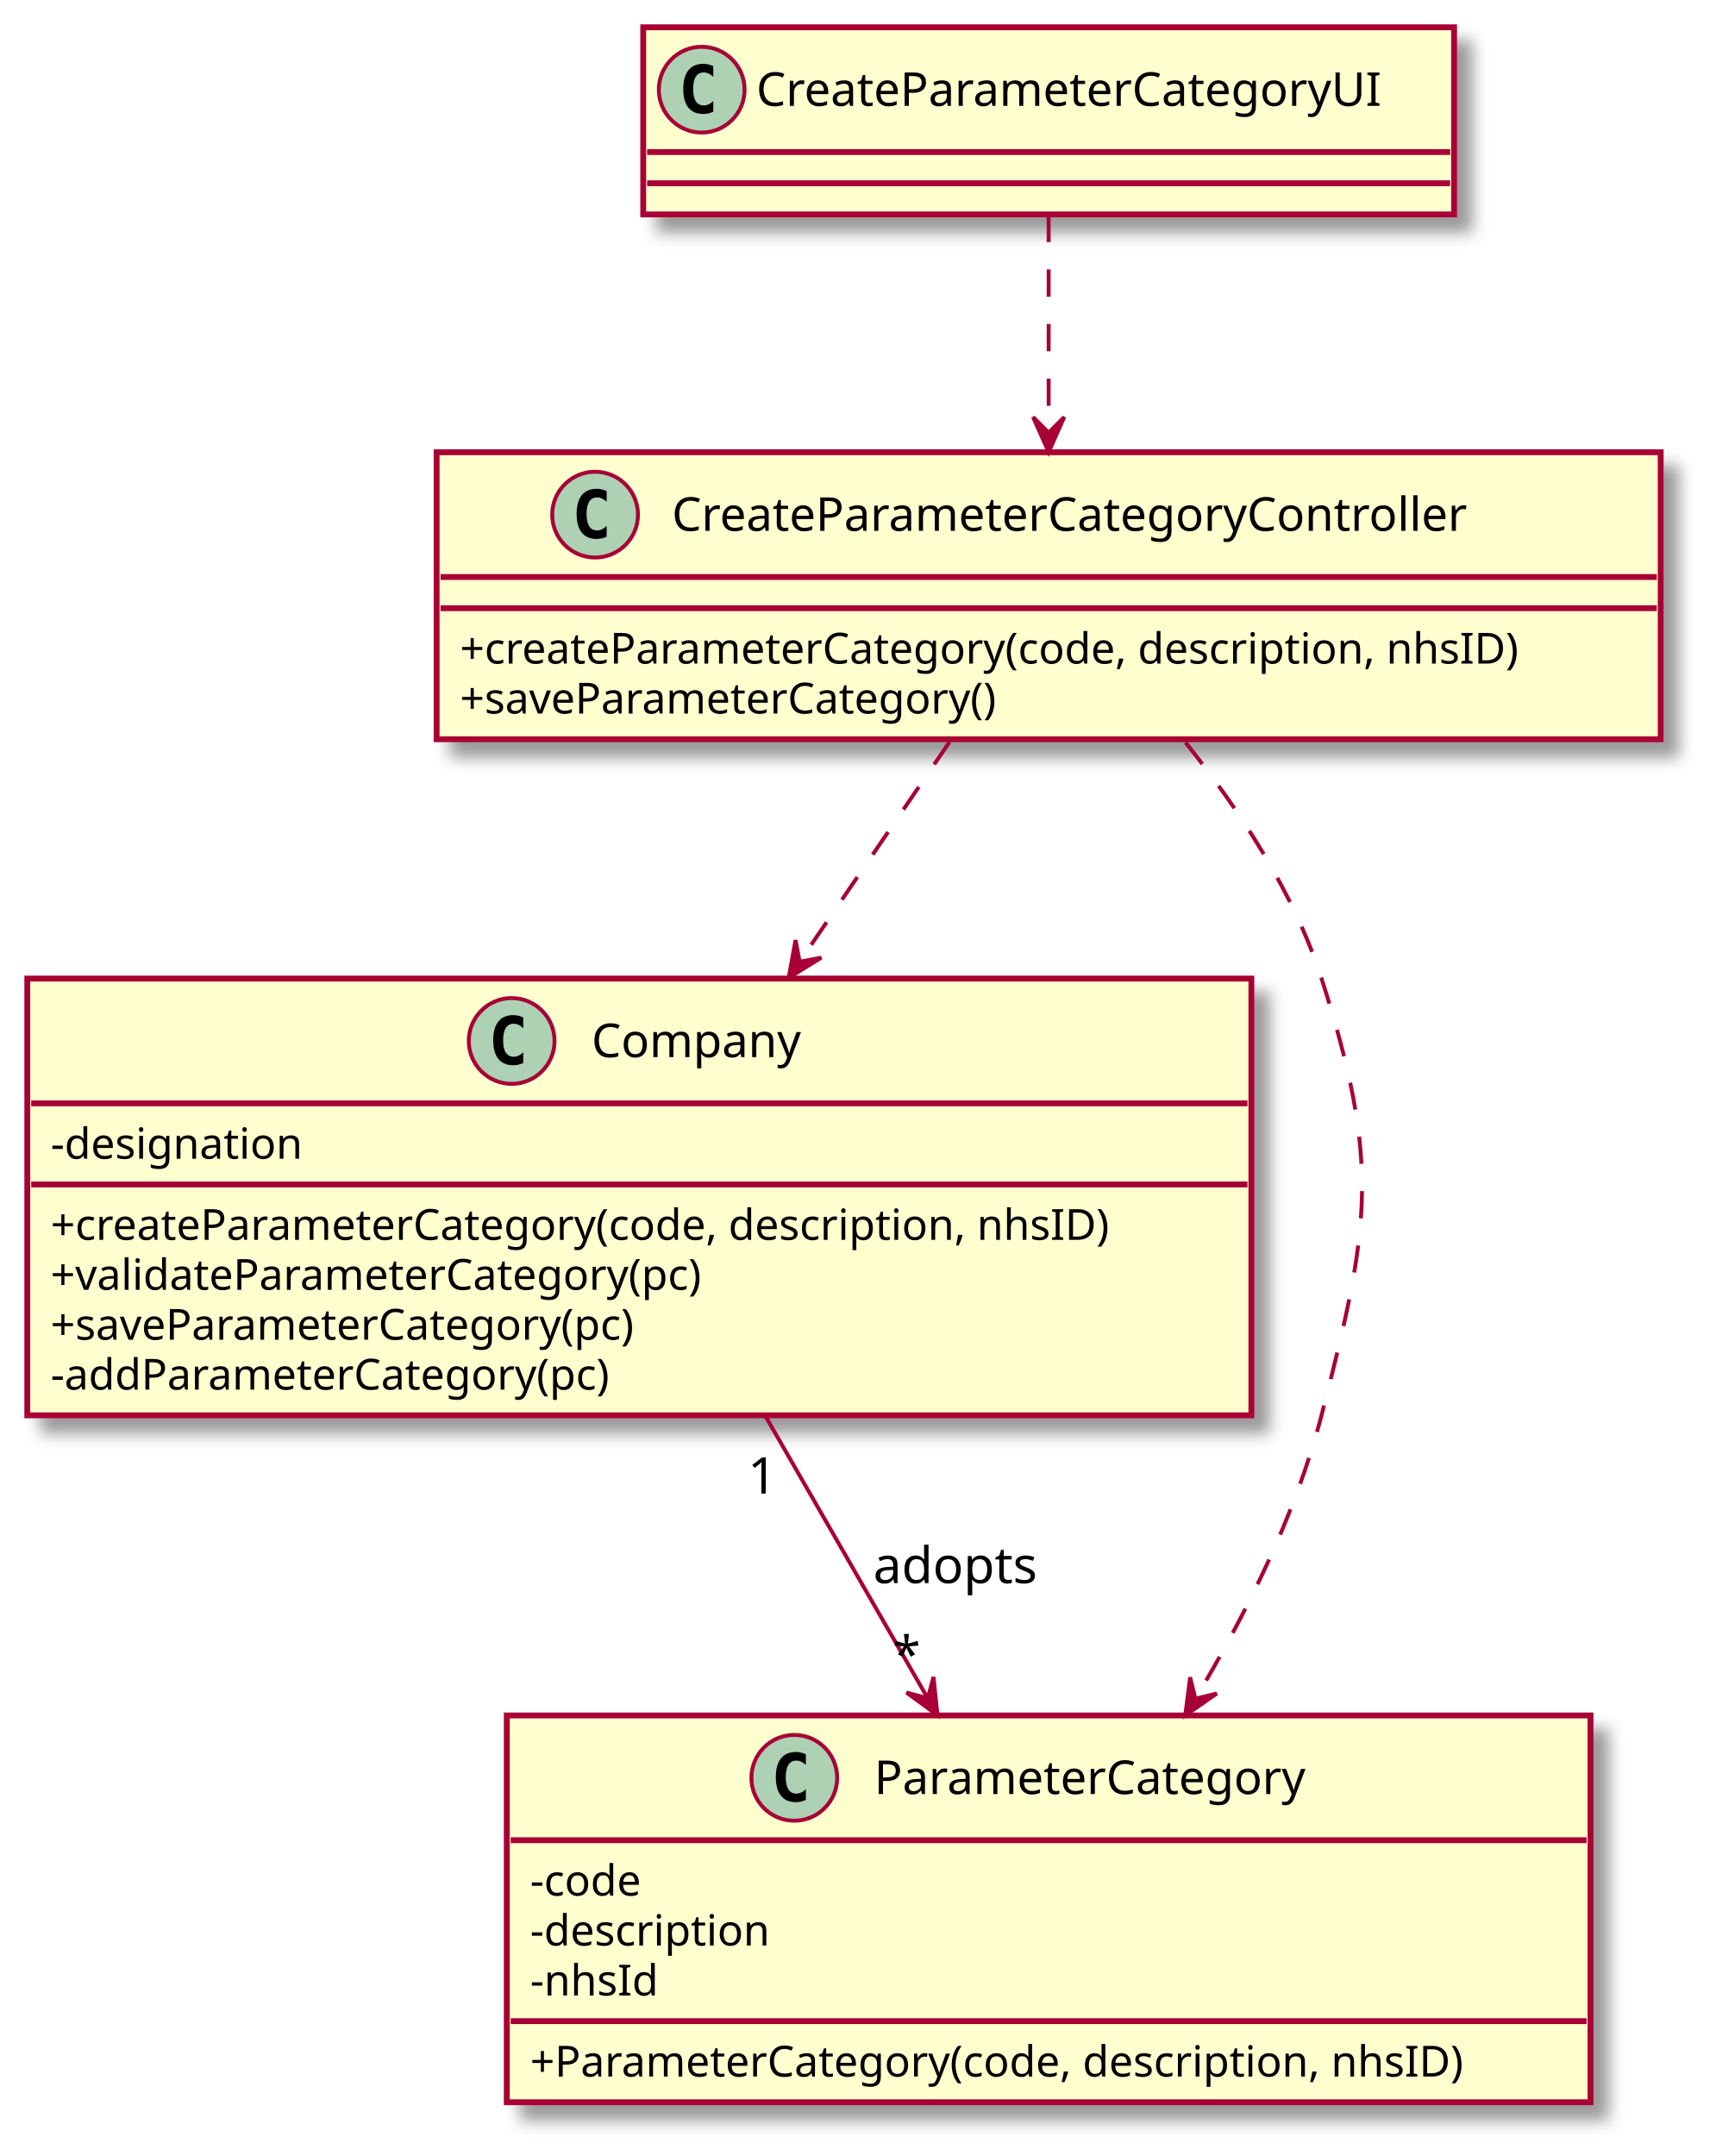
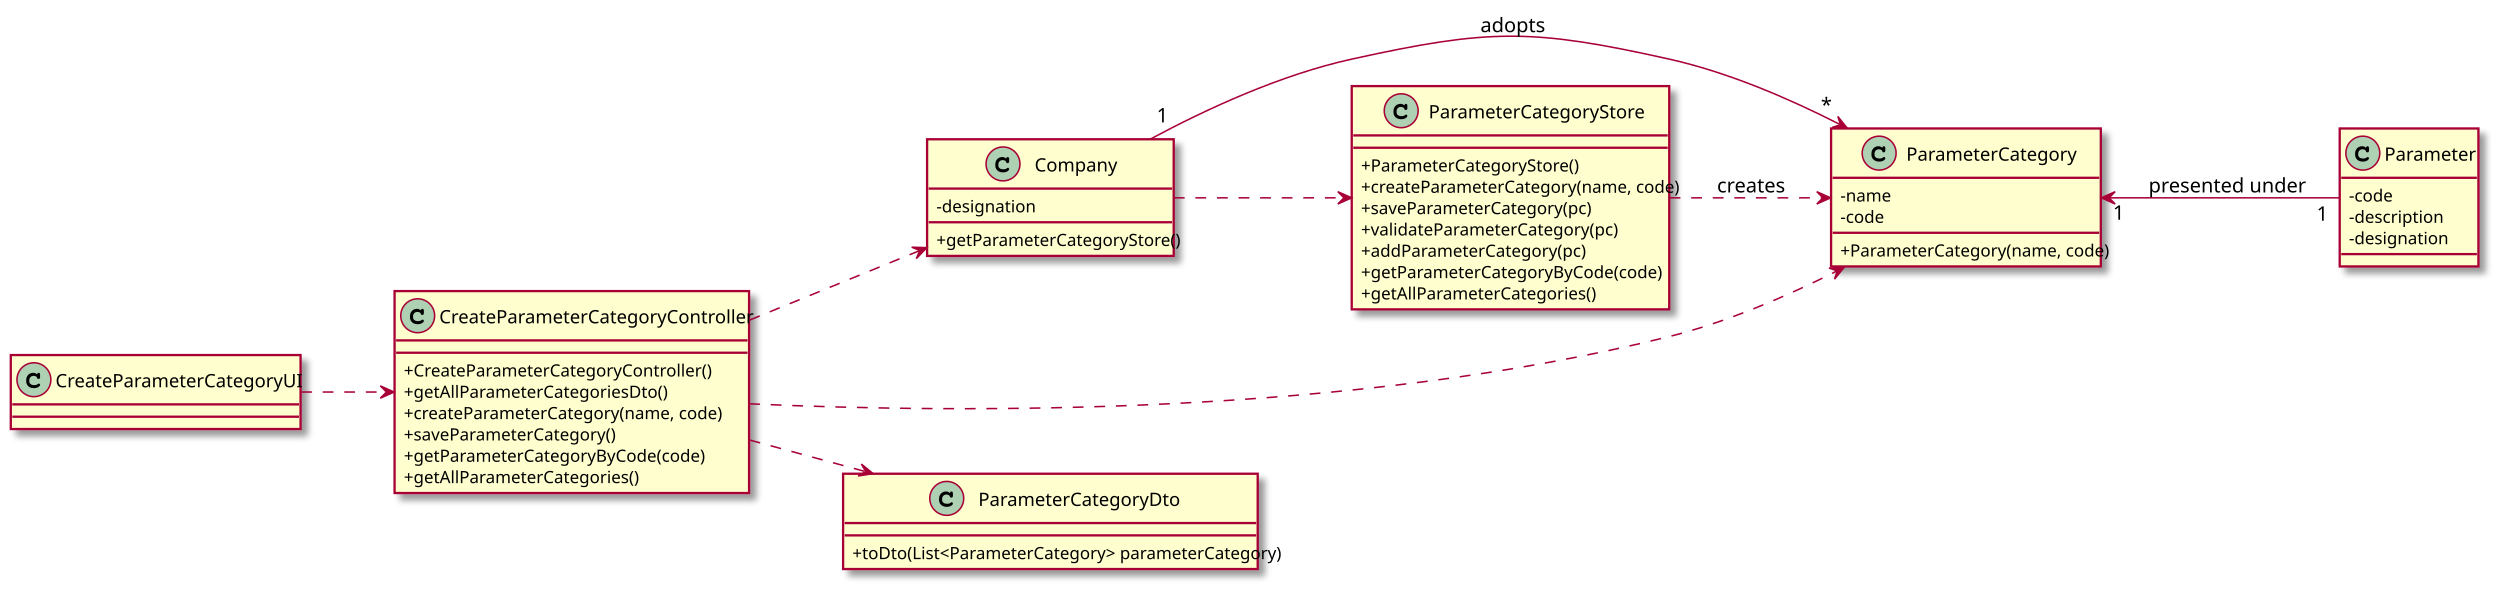
- <svg xmlns="http://www.w3.org/2000/svg" contentScriptType="application/ecmascript" contentStyleType="text/css" height="553px" preserveAspectRatio="none" style="width:440px;height:553px;" version="1.1" viewBox="0 0 440 553" width="440px" zoomAndPan="magnify">
+ <svg xmlns="http://www.w3.org/2000/svg" contentScriptType="application/ecmascript" contentStyleType="text/css" height="383px" preserveAspectRatio="none" style="width:1622px;height:383px;" version="1.1" viewBox="0 0 1622 383" width="1622px" zoomAndPan="magnify">
  <defs>
-     <filter height="300%" id="f1bj65hocax0h3" width="300%" x="-1" y="-1">
+     <filter height="300%" id="f99kcutdnsacb" width="300%" x="-1" y="-1">
      <feGaussianBlur result="blurOut" stdDeviation="2.0" />
      <feColorMatrix in="blurOut" result="blurOut2" type="matrix" values="0 0 0 0 0 0 0 0 0 0 0 0 0 0 0 0 0 0 .4 0" />
      <feOffset dx="4.0" dy="4.0" in="blurOut2" result="blurOut3" />
      <feBlend in="SourceGraphic" in2="blurOut3" mode="normal" />
    </filter>
  </defs>
  <g>
-     <rect codeLine="2" fill="#FEFECE" filter="url(#f1bj65hocax0h3)" height="112.023" id="COMP" style="stroke:#A80036;stroke-width:1.5;" width="314" x="7" y="251" />
-     <ellipse cx="131.25" cy="267" fill="#ADD1B2" rx="11" ry="11" style="stroke:#A80036;stroke-width:1.0;" />
-     <path d="M134.219,272.641 Q133.641,272.938 133,273.078 Q132.359,273.234 131.656,273.234 Q129.156,273.234 127.828,271.594 Q126.516,269.938 126.516,266.812 Q126.516,263.688 127.828,262.031 Q129.156,260.375 131.656,260.375 Q132.359,260.375 133,260.531 Q133.656,260.688 134.219,260.984 L134.219,263.703 Q133.594,263.125 133,262.859 Q132.406,262.578 131.781,262.578 Q130.438,262.578 129.75,263.656 Q129.062,264.719 129.062,266.812 Q129.062,268.906 129.75,269.984 Q130.438,271.047 131.781,271.047 Q132.406,271.047 133,270.781 Q133.594,270.5 134.219,269.922 L134.219,272.641 Z " fill="#000000" />
-     <text fill="#000000" font-family="sans-serif" font-size="12" lengthAdjust="spacingAndGlyphs" textLength="57" x="151.75" y="271.154">Company</text>
-     <line style="stroke:#A80036;stroke-width:1.5;" x1="8" x2="320" y1="283" y2="283" />
-     <text fill="#000000" font-family="sans-serif" font-size="11" lengthAdjust="spacingAndGlyphs" textLength="70" x="13" y="297.21">-designation</text>
-     <line style="stroke:#A80036;stroke-width:1.5;" x1="8" x2="320" y1="303.805" y2="303.805" />
-     <text fill="#000000" font-family="sans-serif" font-size="11" lengthAdjust="spacingAndGlyphs" textLength="302" x="13" y="318.015">+createParameterCategory(code, description, nhsID)</text>
-     <text fill="#000000" font-family="sans-serif" font-size="11" lengthAdjust="spacingAndGlyphs" textLength="185" x="13" y="330.82">+validateParameterCategory(pc)</text>
-     <text fill="#000000" font-family="sans-serif" font-size="11" lengthAdjust="spacingAndGlyphs" textLength="168" x="13" y="343.625">+saveParameterCategory(pc)</text>
-     <text fill="#000000" font-family="sans-serif" font-size="11" lengthAdjust="spacingAndGlyphs" textLength="157" x="13" y="356.429">-addParameterCategory(pc)</text>
-     <rect codeLine="22" fill="#FEFECE" filter="url(#f1bj65hocax0h3)" height="99.219" id="PC" style="stroke:#A80036;stroke-width:1.5;" width="278" x="130" y="440" />
-     <ellipse cx="203.75" cy="456" fill="#ADD1B2" rx="11" ry="11" style="stroke:#A80036;stroke-width:1.0;" />
-     <path d="M206.719,461.641 Q206.141,461.938 205.5,462.078 Q204.859,462.234 204.156,462.234 Q201.656,462.234 200.328,460.594 Q199.016,458.938 199.016,455.812 Q199.016,452.688 200.328,451.031 Q201.656,449.375 204.156,449.375 Q204.859,449.375 205.5,449.531 Q206.156,449.688 206.719,449.984 L206.719,452.703 Q206.094,452.125 205.5,451.859 Q204.906,451.578 204.281,451.578 Q202.938,451.578 202.25,452.656 Q201.562,453.719 201.562,455.812 Q201.562,457.906 202.25,458.984 Q202.938,460.047 204.281,460.047 Q204.906,460.047 205.5,459.781 Q206.094,459.5 206.719,458.922 L206.719,461.641 Z " fill="#000000" />
-     <text fill="#000000" font-family="sans-serif" font-size="12" lengthAdjust="spacingAndGlyphs" textLength="122" x="224.25" y="460.154">ParameterCategory</text>
-     <line style="stroke:#A80036;stroke-width:1.5;" x1="131" x2="407" y1="472" y2="472" />
-     <text fill="#000000" font-family="sans-serif" font-size="11" lengthAdjust="spacingAndGlyphs" textLength="31" x="136" y="486.21">-code</text>
-     <text fill="#000000" font-family="sans-serif" font-size="11" lengthAdjust="spacingAndGlyphs" textLength="67" x="136" y="499.015">-description</text>
-     <text fill="#000000" font-family="sans-serif" font-size="11" lengthAdjust="spacingAndGlyphs" textLength="35" x="136" y="511.82">-nhsId</text>
-     <line style="stroke:#A80036;stroke-width:1.5;" x1="131" x2="407" y1="518.414" y2="518.414" />
-     <text fill="#000000" font-family="sans-serif" font-size="11" lengthAdjust="spacingAndGlyphs" textLength="266" x="136" y="532.625">+ParameterCategory(code, description, nhsID)</text>
-     <rect codeLine="23" fill="#FEFECE" filter="url(#f1bj65hocax0h3)" height="73.609" id="CPCC" style="stroke:#A80036;stroke-width:1.5;" width="314" x="112" y="116" />
-     <ellipse cx="152.65" cy="132" fill="#ADD1B2" rx="11" ry="11" style="stroke:#A80036;stroke-width:1.0;" />
-     <path d="M155.619,137.641 Q155.041,137.938 154.4,138.078 Q153.759,138.234 153.056,138.234 Q150.556,138.234 149.228,136.594 Q147.916,134.938 147.916,131.812 Q147.916,128.688 149.228,127.031 Q150.556,125.375 153.056,125.375 Q153.759,125.375 154.4,125.531 Q155.056,125.688 155.619,125.984 L155.619,128.703 Q154.994,128.125 154.4,127.859 Q153.806,127.578 153.181,127.578 Q151.838,127.578 151.15,128.656 Q150.463,129.719 150.463,131.812 Q150.463,133.906 151.15,134.984 Q151.838,136.047 153.181,136.047 Q153.806,136.047 154.4,135.781 Q154.994,135.5 155.619,134.922 L155.619,137.641 Z " fill="#000000" />
-     <text fill="#000000" font-family="sans-serif" font-size="12" lengthAdjust="spacingAndGlyphs" textLength="225" x="172.35" y="136.154">CreateParameterCategoryController</text>
-     <line style="stroke:#A80036;stroke-width:1.5;" x1="113" x2="425" y1="148" y2="148" />
-     <line style="stroke:#A80036;stroke-width:1.5;" x1="113" x2="425" y1="156" y2="156" />
-     <text fill="#000000" font-family="sans-serif" font-size="11" lengthAdjust="spacingAndGlyphs" textLength="302" x="118" y="170.21">+createParameterCategory(code, description, nhsID)</text>
-     <text fill="#000000" font-family="sans-serif" font-size="11" lengthAdjust="spacingAndGlyphs" textLength="155" x="118" y="183.015">+saveParameterCategory()</text>
-     <rect codeLine="21" fill="#FEFECE" filter="url(#f1bj65hocax0h3)" height="48" id="CPCUI" style="stroke:#A80036;stroke-width:1.5;" width="208" x="165" y="7" />
-     <ellipse cx="180" cy="23" fill="#ADD1B2" rx="11" ry="11" style="stroke:#A80036;stroke-width:1.0;" />
-     <path d="M182.969,28.641 Q182.391,28.938 181.75,29.078 Q181.109,29.234 180.406,29.234 Q177.906,29.234 176.578,27.594 Q175.266,25.938 175.266,22.812 Q175.266,19.688 176.578,18.031 Q177.906,16.375 180.406,16.375 Q181.109,16.375 181.75,16.531 Q182.406,16.688 182.969,16.984 L182.969,19.703 Q182.344,19.125 181.75,18.859 Q181.156,18.578 180.531,18.578 Q179.188,18.578 178.5,19.656 Q177.812,20.719 177.812,22.812 Q177.812,24.906 178.5,25.984 Q179.188,27.047 180.531,27.047 Q181.156,27.047 181.75,26.781 Q182.344,26.5 182.969,25.922 L182.969,28.641 Z " fill="#000000" />
-     <text fill="#000000" font-family="sans-serif" font-size="12" lengthAdjust="spacingAndGlyphs" textLength="176" x="194" y="27.154">CreateParameterCategoryUI</text>
-     <line style="stroke:#A80036;stroke-width:1.5;" x1="166" x2="372" y1="39" y2="39" />
-     <line style="stroke:#A80036;stroke-width:1.5;" x1="166" x2="372" y1="47" y2="47" />
-     <path codeLine="24" d="M269,55.103 C269,70.972 269,92.177 269,110.793 " fill="none" id="CPCUI-to-CPCC" style="stroke:#A80036;stroke-width:1.0;stroke-dasharray:7.0,7.0;" />
-     <polygon fill="#A80036" points="269,115.969,273,106.969,269,110.969,265,106.969,269,115.969" style="stroke:#A80036;stroke-width:1.0;" />
-     <path codeLine="25" d="M304.115,190.433 C317.816,207.539 331.917,228.899 339,251 C354.191,298.403 351.446,314.803 339,363 C332.467,388.298 319.673,413.939 306.79,435.46 " fill="none" id="CPCC-to-PC" style="stroke:#A80036;stroke-width:1.0;stroke-dasharray:7.0,7.0;" />
-     <polygon fill="#A80036" points="304.042,439.988,312.131,434.37,306.636,435.714,305.292,430.219,304.042,439.988" style="stroke:#A80036;stroke-width:1.0;" />
-     <path codeLine="26" d="M243.582,190.279 C232.071,207.162 218.169,227.553 205.225,246.536 " fill="none" id="CPCC-to-COMP" style="stroke:#A80036;stroke-width:1.0;stroke-dasharray:7.0,7.0;" />
-     <polygon fill="#A80036" points="202.307,250.817,210.682,245.634,205.123,246.686,204.072,241.127,202.307,250.817" style="stroke:#A80036;stroke-width:1.0;" />
-     <path codeLine="27" d="M196.36,363.245 C209.579,386.221 224.806,412.686 237.893,435.433 " fill="none" id="COMP-to-PC" style="stroke:#A80036;stroke-width:1.0;" />
-     <polygon fill="#A80036" points="240.481,439.93,239.459,430.135,237.987,435.597,232.525,434.124,240.481,439.93" style="stroke:#A80036;stroke-width:1.0;" />
-     <text fill="#000000" font-family="sans-serif" font-size="13" lengthAdjust="spacingAndGlyphs" textLength="44" x="224" y="406.067">adopts</text>
-     <text fill="#000000" font-family="sans-serif" font-size="13" lengthAdjust="spacingAndGlyphs" textLength="8" x="191.817" y="383.088">1</text>
-     <text fill="#000000" font-family="sans-serif" font-size="13" lengthAdjust="spacingAndGlyphs" textLength="7" x="228.978" y="428.966">*</text>
+     <rect codeLine="4" fill="#FEFECE" filter="url(#f99kcutdnsacb)" height="75.672" id="COMP" style="stroke:#A80036;stroke-width:1.5;" width="160" x="601.5" y="90.356" />
+     <ellipse cx="650.75" cy="106.356" fill="#ADD1B2" rx="11" ry="11" style="stroke:#A80036;stroke-width:1.0;" />
+     <path d="M652.75,102.856 Q652.953,102.356 653.188,102.106 Q653.422,101.856 653.688,101.856 Q654.156,101.856 654.453,102.138 Q654.75,102.419 654.75,103.075 L654.75,104.638 Q654.75,105.294 654.469,105.575 Q654.188,105.856 653.75,105.856 Q653.359,105.856 653.109,105.685 Q652.859,105.513 652.75,105.06 Q652.703,104.747 652.531,104.575 Q652.219,104.247 651.656,104.06 Q651.094,103.856 650.531,103.856 Q649.828,103.856 649.234,104.138 Q648.656,104.419 648.203,105.044 Q647.75,105.669 647.75,106.528 L647.75,107.45 Q647.75,108.481 648.594,109.169 Q649.438,109.856 650.938,109.856 Q651.828,109.856 652.453,109.653 Q652.812,109.544 653.219,109.185 Q653.484,108.981 653.625,108.919 Q653.766,108.856 653.938,108.856 Q654.266,108.856 654.5,109.122 Q654.75,109.372 654.75,109.731 Q654.75,110.075 654.406,110.481 Q653.906,111.075 653.109,111.403 Q652.062,111.856 650.781,111.856 Q649.281,111.856 648.078,111.263 Q647.109,110.794 646.422,109.778 Q645.75,108.763 645.75,107.56 L645.75,106.466 Q645.75,105.216 646.344,104.122 Q646.953,103.028 648,102.45 Q649.062,101.856 650.25,101.856 Q650.969,101.856 651.594,102.106 Q652.219,102.356 652.75,102.856 Z " fill="#000000" />
+     <text fill="#000000" font-family="sans-serif" font-size="12" lengthAdjust="spacing" textLength="53" x="671.25" y="111.267">Company</text>
+     <line style="stroke:#A80036;stroke-width:1.5;" x1="602.5" x2="760.5" y1="122.356" y2="122.356" />
+     <text fill="#000000" font-family="sans-serif" font-size="11" lengthAdjust="spacing" textLength="59" x="607.5" y="137.775">-designation</text>
+     <line style="stroke:#A80036;stroke-width:1.5;" x1="602.5" x2="760.5" y1="144.192" y2="144.192" />
+     <text fill="#000000" font-family="sans-serif" font-size="11" lengthAdjust="spacing" textLength="148" x="607.5" y="159.611">+getParameterCategoryStore()</text>
+     <rect codeLine="45" fill="#FEFECE" filter="url(#f99kcutdnsacb)" height="89.508" id="PC" style="stroke:#A80036;stroke-width:1.5;" width="175" x="1188" y="83.356" />
+     <ellipse cx="1219.2" cy="99.356" fill="#ADD1B2" rx="11" ry="11" style="stroke:#A80036;stroke-width:1.0;" />
+     <path d="M1221.2,95.856 Q1221.403,95.356 1221.638,95.106 Q1221.872,94.856 1222.138,94.856 Q1222.606,94.856 1222.903,95.138 Q1223.2,95.419 1223.2,96.075 L1223.2,97.638 Q1223.2,98.294 1222.919,98.575 Q1222.638,98.856 1222.2,98.856 Q1221.809,98.856 1221.559,98.685 Q1221.309,98.513 1221.2,98.06 Q1221.153,97.747 1220.981,97.575 Q1220.669,97.247 1220.106,97.06 Q1219.544,96.856 1218.981,96.856 Q1218.278,96.856 1217.684,97.138 Q1217.106,97.419 1216.653,98.044 Q1216.2,98.669 1216.2,99.528 L1216.2,100.45 Q1216.2,101.481 1217.044,102.169 Q1217.888,102.856 1219.388,102.856 Q1220.278,102.856 1220.903,102.653 Q1221.263,102.544 1221.669,102.185 Q1221.934,101.981 1222.075,101.919 Q1222.216,101.856 1222.388,101.856 Q1222.716,101.856 1222.95,102.122 Q1223.2,102.372 1223.2,102.731 Q1223.2,103.075 1222.856,103.481 Q1222.356,104.075 1221.559,104.403 Q1220.513,104.856 1219.231,104.856 Q1217.731,104.856 1216.528,104.263 Q1215.559,103.794 1214.872,102.778 Q1214.2,101.763 1214.2,100.56 L1214.2,99.466 Q1214.2,98.216 1214.794,97.122 Q1215.403,96.028 1216.45,95.45 Q1217.513,94.856 1218.7,94.856 Q1219.419,94.856 1220.044,95.106 Q1220.669,95.356 1221.2,95.856 Z " fill="#000000" />
+     <text fill="#000000" font-family="sans-serif" font-size="12" lengthAdjust="spacing" textLength="107" x="1236.8" y="104.267">ParameterCategory</text>
+     <line style="stroke:#A80036;stroke-width:1.5;" x1="1189" x2="1362" y1="115.356" y2="115.356" />
+     <text fill="#000000" font-family="sans-serif" font-size="11" lengthAdjust="spacing" textLength="30" x="1194" y="130.775">-name</text>
+     <text fill="#000000" font-family="sans-serif" font-size="11" lengthAdjust="spacing" textLength="28" x="1194" y="144.611">-code</text>
+     <line style="stroke:#A80036;stroke-width:1.5;" x1="1189" x2="1362" y1="151.028" y2="151.028" />
+     <text fill="#000000" font-family="sans-serif" font-size="11" lengthAdjust="spacing" textLength="163" x="1194" y="166.447">+ParameterCategory(name, code)</text>
+     <rect codeLine="15" fill="#FEFECE" filter="url(#f99kcutdnsacb)" height="89.508" id="P" style="stroke:#A80036;stroke-width:1.5;" width="90" x="1518" y="83.356" />
+     <ellipse cx="1533" cy="99.356" fill="#ADD1B2" rx="11" ry="11" style="stroke:#A80036;stroke-width:1.0;" />
+     <path d="M1535,95.856 Q1535.203,95.356 1535.438,95.106 Q1535.672,94.856 1535.938,94.856 Q1536.406,94.856 1536.703,95.138 Q1537,95.419 1537,96.075 L1537,97.638 Q1537,98.294 1536.719,98.575 Q1536.438,98.856 1536,98.856 Q1535.609,98.856 1535.359,98.685 Q1535.109,98.513 1535,98.06 Q1534.953,97.747 1534.781,97.575 Q1534.469,97.247 1533.906,97.06 Q1533.344,96.856 1532.781,96.856 Q1532.078,96.856 1531.484,97.138 Q1530.906,97.419 1530.453,98.044 Q1530,98.669 1530,99.528 L1530,100.45 Q1530,101.481 1530.844,102.169 Q1531.688,102.856 1533.188,102.856 Q1534.078,102.856 1534.703,102.653 Q1535.062,102.544 1535.469,102.185 Q1535.734,101.981 1535.875,101.919 Q1536.016,101.856 1536.188,101.856 Q1536.516,101.856 1536.75,102.122 Q1537,102.372 1537,102.731 Q1537,103.075 1536.656,103.481 Q1536.156,104.075 1535.359,104.403 Q1534.312,104.856 1533.031,104.856 Q1531.531,104.856 1530.328,104.263 Q1529.359,103.794 1528.672,102.778 Q1528,101.763 1528,100.56 L1528,99.466 Q1528,98.216 1528.594,97.122 Q1529.203,96.028 1530.25,95.45 Q1531.312,94.856 1532.5,94.856 Q1533.219,94.856 1533.844,95.106 Q1534.469,95.356 1535,95.856 Z " fill="#000000" />
+     <text fill="#000000" font-family="sans-serif" font-size="12" lengthAdjust="spacing" textLength="58" x="1547" y="104.267">Parameter</text>
+     <line style="stroke:#A80036;stroke-width:1.5;" x1="1519" x2="1607" y1="115.356" y2="115.356" />
+     <text fill="#000000" font-family="sans-serif" font-size="11" lengthAdjust="spacing" textLength="28" x="1524" y="130.775">-code</text>
+     <text fill="#000000" font-family="sans-serif" font-size="11" lengthAdjust="spacing" textLength="57" x="1524" y="144.611">-description</text>
+     <text fill="#000000" font-family="sans-serif" font-size="11" lengthAdjust="spacing" textLength="59" x="1524" y="158.447">-designation</text>
+     <line style="stroke:#A80036;stroke-width:1.5;" x1="1519" x2="1607" y1="164.864" y2="164.864" />
+     <rect codeLine="21" fill="#FEFECE" filter="url(#f99kcutdnsacb)" height="61.836" id="pcDto" style="stroke:#A80036;stroke-width:1.5;" width="269" x="547" y="307.356" />
+     <ellipse cx="614.25" cy="323.356" fill="#ADD1B2" rx="11" ry="11" style="stroke:#A80036;stroke-width:1.0;" />
+     <path d="M616.25,319.856 Q616.453,319.356 616.688,319.106 Q616.922,318.856 617.188,318.856 Q617.656,318.856 617.953,319.138 Q618.25,319.419 618.25,320.075 L618.25,321.638 Q618.25,322.294 617.969,322.575 Q617.688,322.856 617.25,322.856 Q616.859,322.856 616.609,322.685 Q616.359,322.513 616.25,322.06 Q616.203,321.747 616.031,321.575 Q615.719,321.247 615.156,321.06 Q614.594,320.856 614.031,320.856 Q613.328,320.856 612.734,321.138 Q612.156,321.419 611.703,322.044 Q611.25,322.669 611.25,323.528 L611.25,324.45 Q611.25,325.481 612.094,326.169 Q612.938,326.856 614.438,326.856 Q615.328,326.856 615.953,326.653 Q616.312,326.544 616.719,326.185 Q616.984,325.981 617.125,325.919 Q617.266,325.856 617.438,325.856 Q617.766,325.856 618,326.122 Q618.25,326.372 618.25,326.731 Q618.25,327.075 617.906,327.481 Q617.406,328.075 616.609,328.403 Q615.562,328.856 614.281,328.856 Q612.781,328.856 611.578,328.263 Q610.609,327.794 609.922,326.778 Q609.25,325.763 609.25,324.56 L609.25,323.466 Q609.25,322.216 609.844,321.122 Q610.453,320.028 611.5,319.45 Q612.562,318.856 613.75,318.856 Q614.469,318.856 615.094,319.106 Q615.719,319.356 616.25,319.856 Z " fill="#000000" />
+     <text fill="#000000" font-family="sans-serif" font-size="12" lengthAdjust="spacing" textLength="126" x="634.75" y="328.267">ParameterCategoryDto</text>
+     <line style="stroke:#A80036;stroke-width:1.5;" x1="548" x2="815" y1="339.356" y2="339.356" />
+     <line style="stroke:#A80036;stroke-width:1.5;" x1="548" x2="815" y1="347.356" y2="347.356" />
+     <text fill="#000000" font-family="sans-serif" font-size="11" lengthAdjust="spacing" textLength="257" x="553" y="362.775">+toDto(List&lt;ParameterCategory&gt; parameterCategory)</text>
+     <rect codeLine="46" fill="#FEFECE" filter="url(#f99kcutdnsacb)" height="131.016" id="CPCC" style="stroke:#A80036;stroke-width:1.5;" width="230" x="256" y="188.856" />
+     <ellipse cx="271" cy="204.856" fill="#ADD1B2" rx="11" ry="11" style="stroke:#A80036;stroke-width:1.0;" />
+     <path d="M273,201.356 Q273.203,200.856 273.438,200.606 Q273.672,200.356 273.938,200.356 Q274.406,200.356 274.703,200.638 Q275,200.919 275,201.575 L275,203.138 Q275,203.794 274.719,204.075 Q274.438,204.356 274,204.356 Q273.609,204.356 273.359,204.185 Q273.109,204.013 273,203.56 Q272.953,203.247 272.781,203.075 Q272.469,202.747 271.906,202.56 Q271.344,202.356 270.781,202.356 Q270.078,202.356 269.484,202.638 Q268.906,202.919 268.453,203.544 Q268,204.169 268,205.028 L268,205.95 Q268,206.981 268.844,207.669 Q269.688,208.356 271.188,208.356 Q272.078,208.356 272.703,208.153 Q273.062,208.044 273.469,207.685 Q273.734,207.481 273.875,207.419 Q274.016,207.356 274.188,207.356 Q274.516,207.356 274.75,207.622 Q275,207.872 275,208.231 Q275,208.575 274.656,208.981 Q274.156,209.575 273.359,209.903 Q272.312,210.356 271.031,210.356 Q269.531,210.356 268.328,209.763 Q267.359,209.294 266.672,208.278 Q266,207.263 266,206.06 L266,204.966 Q266,203.716 266.594,202.622 Q267.203,201.528 268.25,200.95 Q269.312,200.356 270.5,200.356 Q271.219,200.356 271.844,200.606 Q272.469,200.856 273,201.356 Z " fill="#000000" />
+     <text fill="#000000" font-family="sans-serif" font-size="12" lengthAdjust="spacing" textLength="198" x="285" y="209.767">CreateParameterCategoryController</text>
+     <line style="stroke:#A80036;stroke-width:1.5;" x1="257" x2="485" y1="220.856" y2="220.856" />
+     <line style="stroke:#A80036;stroke-width:1.5;" x1="257" x2="485" y1="228.856" y2="228.856" />
+     <text fill="#000000" font-family="sans-serif" font-size="11" lengthAdjust="spacing" textLength="185" x="262" y="244.275">+CreateParameterCategoryController()</text>
+     <text fill="#000000" font-family="sans-serif" font-size="11" lengthAdjust="spacing" textLength="158" x="262" y="258.111">+getAllParameterCategoriesDto()</text>
+     <text fill="#000000" font-family="sans-serif" font-size="11" lengthAdjust="spacing" textLength="194" x="262" y="271.947">+createParameterCategory(name, code)</text>
+     <text fill="#000000" font-family="sans-serif" font-size="11" lengthAdjust="spacing" textLength="131" x="262" y="285.783">+saveParameterCategory()</text>
+     <text fill="#000000" font-family="sans-serif" font-size="11" lengthAdjust="spacing" textLength="184" x="262" y="299.619">+getParameterCategoryByCode(code)</text>
+     <text fill="#000000" font-family="sans-serif" font-size="11" lengthAdjust="spacing" textLength="142" x="262" y="313.455">+getAllParameterCategories()</text>
+     <rect codeLine="34" fill="#FEFECE" filter="url(#f99kcutdnsacb)" height="144.852" id="PCS" style="stroke:#A80036;stroke-width:1.5;" width="206" x="877" y="55.856" />
+     <ellipse cx="909.1" cy="71.856" fill="#ADD1B2" rx="11" ry="11" style="stroke:#A80036;stroke-width:1.0;" />
+     <path d="M911.1,68.356 Q911.303,67.856 911.538,67.606 Q911.772,67.356 912.038,67.356 Q912.506,67.356 912.803,67.638 Q913.1,67.919 913.1,68.575 L913.1,70.138 Q913.1,70.794 912.819,71.075 Q912.538,71.356 912.1,71.356 Q911.709,71.356 911.459,71.185 Q911.209,71.013 911.1,70.56 Q911.053,70.247 910.881,70.075 Q910.569,69.747 910.006,69.56 Q909.444,69.356 908.881,69.356 Q908.178,69.356 907.584,69.638 Q907.006,69.919 906.553,70.544 Q906.1,71.169 906.1,72.028 L906.1,72.95 Q906.1,73.981 906.944,74.669 Q907.788,75.356 909.288,75.356 Q910.178,75.356 910.803,75.153 Q911.163,75.044 911.569,74.685 Q911.834,74.481 911.975,74.419 Q912.116,74.356 912.288,74.356 Q912.616,74.356 912.85,74.622 Q913.1,74.872 913.1,75.231 Q913.1,75.575 912.756,75.981 Q912.256,76.575 911.459,76.903 Q910.413,77.356 909.131,77.356 Q907.631,77.356 906.428,76.763 Q905.459,76.294 904.772,75.278 Q904.1,74.263 904.1,73.06 L904.1,71.966 Q904.1,70.716 904.694,69.622 Q905.303,68.528 906.35,67.95 Q907.413,67.356 908.6,67.356 Q909.319,67.356 909.944,67.606 Q910.569,67.856 911.1,68.356 Z " fill="#000000" />
+     <text fill="#000000" font-family="sans-serif" font-size="12" lengthAdjust="spacing" textLength="136" x="926.9" y="76.767">ParameterCategoryStore</text>
+     <line style="stroke:#A80036;stroke-width:1.5;" x1="878" x2="1082" y1="87.856" y2="87.856" />
+     <line style="stroke:#A80036;stroke-width:1.5;" x1="878" x2="1082" y1="95.856" y2="95.856" />
+     <text fill="#000000" font-family="sans-serif" font-size="11" lengthAdjust="spacing" textLength="133" x="883" y="111.275">+ParameterCategoryStore()</text>
+     <text fill="#000000" font-family="sans-serif" font-size="11" lengthAdjust="spacing" textLength="194" x="883" y="125.111">+createParameterCategory(name, code)</text>
+     <text fill="#000000" font-family="sans-serif" font-size="11" lengthAdjust="spacing" textLength="143" x="883" y="138.947">+saveParameterCategory(pc)</text>
+     <text fill="#000000" font-family="sans-serif" font-size="11" lengthAdjust="spacing" textLength="156" x="883" y="152.783">+validateParameterCategory(pc)</text>
+     <text fill="#000000" font-family="sans-serif" font-size="11" lengthAdjust="spacing" textLength="137" x="883" y="166.619">+addParameterCategory(pc)</text>
+     <text fill="#000000" font-family="sans-serif" font-size="11" lengthAdjust="spacing" textLength="184" x="883" y="180.455">+getParameterCategoryByCode(code)</text>
+     <text fill="#000000" font-family="sans-serif" font-size="11" lengthAdjust="spacing" textLength="142" x="883" y="194.291">+getAllParameterCategories()</text>
+     <rect codeLine="44" fill="#FEFECE" filter="url(#f99kcutdnsacb)" height="48" id="CPCUI" style="stroke:#A80036;stroke-width:1.5;" width="188" x="7" y="230.356" />
+     <ellipse cx="22" cy="246.356" fill="#ADD1B2" rx="11" ry="11" style="stroke:#A80036;stroke-width:1.0;" />
+     <path d="M24,242.856 Q24.203,242.356 24.438,242.106 Q24.672,241.856 24.938,241.856 Q25.406,241.856 25.703,242.138 Q26,242.419 26,243.075 L26,244.638 Q26,245.294 25.719,245.575 Q25.438,245.856 25,245.856 Q24.609,245.856 24.359,245.685 Q24.109,245.513 24,245.06 Q23.953,244.747 23.781,244.575 Q23.469,244.247 22.906,244.06 Q22.344,243.856 21.781,243.856 Q21.078,243.856 20.484,244.138 Q19.906,244.419 19.453,245.044 Q19,245.669 19,246.528 L19,247.45 Q19,248.481 19.844,249.169 Q20.688,249.856 22.188,249.856 Q23.078,249.856 23.703,249.653 Q24.062,249.544 24.469,249.185 Q24.734,248.981 24.875,248.919 Q25.016,248.856 25.188,248.856 Q25.516,248.856 25.75,249.122 Q26,249.372 26,249.731 Q26,250.075 25.656,250.481 Q25.156,251.075 24.359,251.403 Q23.312,251.856 22.031,251.856 Q20.531,251.856 19.328,251.263 Q18.359,250.794 17.672,249.778 Q17,248.763 17,247.56 L17,246.466 Q17,245.216 17.594,244.122 Q18.203,243.028 19.25,242.45 Q20.312,241.856 21.5,241.856 Q22.219,241.856 22.844,242.106 Q23.469,242.356 24,242.856 Z " fill="#000000" />
+     <text fill="#000000" font-family="sans-serif" font-size="12" lengthAdjust="spacing" textLength="156" x="36" y="251.267">CreateParameterCategoryUI</text>
+     <line style="stroke:#A80036;stroke-width:1.5;" x1="8" x2="194" y1="262.356" y2="262.356" />
+     <line style="stroke:#A80036;stroke-width:1.5;" x1="8" x2="194" y1="270.356" y2="270.356" />
+     <path codeLine="48" d="M195.36,254.356 C213.17,254.356 232.04,254.356 250.54,254.356 " fill="none" id="CPCUI-to-CPCC" style="stroke:#A80036;stroke-width:1.0;stroke-dasharray:7.0,7.0;" />
+     <polygon fill="#A80036" points="255.74,254.356,246.74,250.356,250.74,254.356,246.74,258.356,255.74,254.356" style="stroke:#A80036;stroke-width:1.0;" />
+     <path codeLine="49" d="M761.57,128.356 C795.33,128.356 835.27,128.356 871.64,128.356 " fill="none" id="COMP-to-PCS" style="stroke:#A80036;stroke-width:1.0;stroke-dasharray:7.0,7.0;" />
+     <polygon fill="#A80036" points="876.98,128.356,867.98,124.356,871.98,128.356,867.98,132.356,876.98,128.356" style="stroke:#A80036;stroke-width:1.0;" />
+     <path codeLine="50" d="M1083.24,128.356 C1115.59,128.356 1151.13,128.356 1182.7,128.356 " fill="none" id="PCS-to-PC" style="stroke:#A80036;stroke-width:1.0;stroke-dasharray:7.0,7.0;" />
+     <polygon fill="#A80036" points="1187.73,128.356,1178.73,124.356,1182.73,128.356,1178.73,132.356,1187.73,128.356" style="stroke:#A80036;stroke-width:1.0;" />
+     <text fill="#000000" font-family="sans-serif" font-size="13" lengthAdjust="spacing" textLength="43" x="1114" y="124.852">creates</text>
+     <path codeLine="51" d="M486.04,261.986 C628.15,268.446 877.36,269.766 1083,218.356 C1120.19,209.056 1158.89,192.386 1191.68,175.886 " fill="none" id="CPCC-to-PC" style="stroke:#A80036;stroke-width:1.0;stroke-dasharray:7.0,7.0;" />
+     <polygon fill="#A80036" points="1196.48,173.456,1186.643,173.941,1192.016,175.71,1190.248,181.083,1196.48,173.456" style="stroke:#A80036;stroke-width:1.0;" />
+     <path codeLine="52" d="M486.44,207.616 C522.88,192.736 562.51,176.546 596.4,162.706 " fill="none" id="CPCC-to-COMP" style="stroke:#A80036;stroke-width:1.0;stroke-dasharray:7.0,7.0;" />
+     <polygon fill="#A80036" points="601.36,160.676,591.516,160.368,596.73,162.563,594.534,167.776,601.36,160.676" style="stroke:#A80036;stroke-width:1.0;" />
+     <path codeLine="53" d="M486.44,285.516 C510.95,292.186 536.91,299.256 561.59,305.976 " fill="none" id="CPCC-to-pcDto" style="stroke:#A80036;stroke-width:1.0;stroke-dasharray:7.0,7.0;" />
+     <polygon fill="#A80036" points="566.51,307.316,558.876,301.093,561.686,306.003,556.775,308.812,566.51,307.316" style="stroke:#A80036;stroke-width:1.0;" />
+     <path codeLine="54" d="M1368.44,128.356 C1418.46,128.356 1478.05,128.356 1517.77,128.356 " fill="none" id="PC-backto-P" style="stroke:#A80036;stroke-width:1.0;" />
+     <polygon fill="#A80036" points="1363.32,128.356,1372.32,132.356,1368.32,128.356,1372.32,124.356,1363.32,128.356" style="stroke:#A80036;stroke-width:1.0;" />
+     <text fill="#000000" font-family="sans-serif" font-size="13" lengthAdjust="spacing" textLength="93" x="1394" y="124.852">presented under</text>
+     <text fill="#000000" font-family="sans-serif" font-size="13" lengthAdjust="spacing" textLength="7" x="1370.882" y="142.549">1</text>
+     <text fill="#000000" font-family="sans-serif" font-size="13" lengthAdjust="spacing" textLength="7" x="1503.004" y="143.194">1</text>
+     <path codeLine="55" d="M746.17,90.336 C783,70.566 831.03,48.476 877,38.356 C966.41,18.676 993.64,18.406 1083,38.356 C1121.1,46.866 1160.57,63.816 1193.71,80.736 " fill="none" id="COMP-to-PC" style="stroke:#A80036;stroke-width:1.0;" />
+     <polygon fill="#A80036" points="1198.55,83.236,1192.396,75.547,1194.11,80.938,1188.719,82.651,1198.55,83.236" style="stroke:#A80036;stroke-width:1.0;" />
+     <text fill="#000000" font-family="sans-serif" font-size="13" lengthAdjust="spacing" textLength="39" x="960.5" y="20.852">adopts</text>
+     <text fill="#000000" font-family="sans-serif" font-size="13" lengthAdjust="spacing" textLength="7" x="750.448" y="79.409">1</text>
+     <text fill="#000000" font-family="sans-serif" font-size="13" lengthAdjust="spacing" textLength="5" x="1181.384" y="72.662">*</text>
  </g>
</svg>
